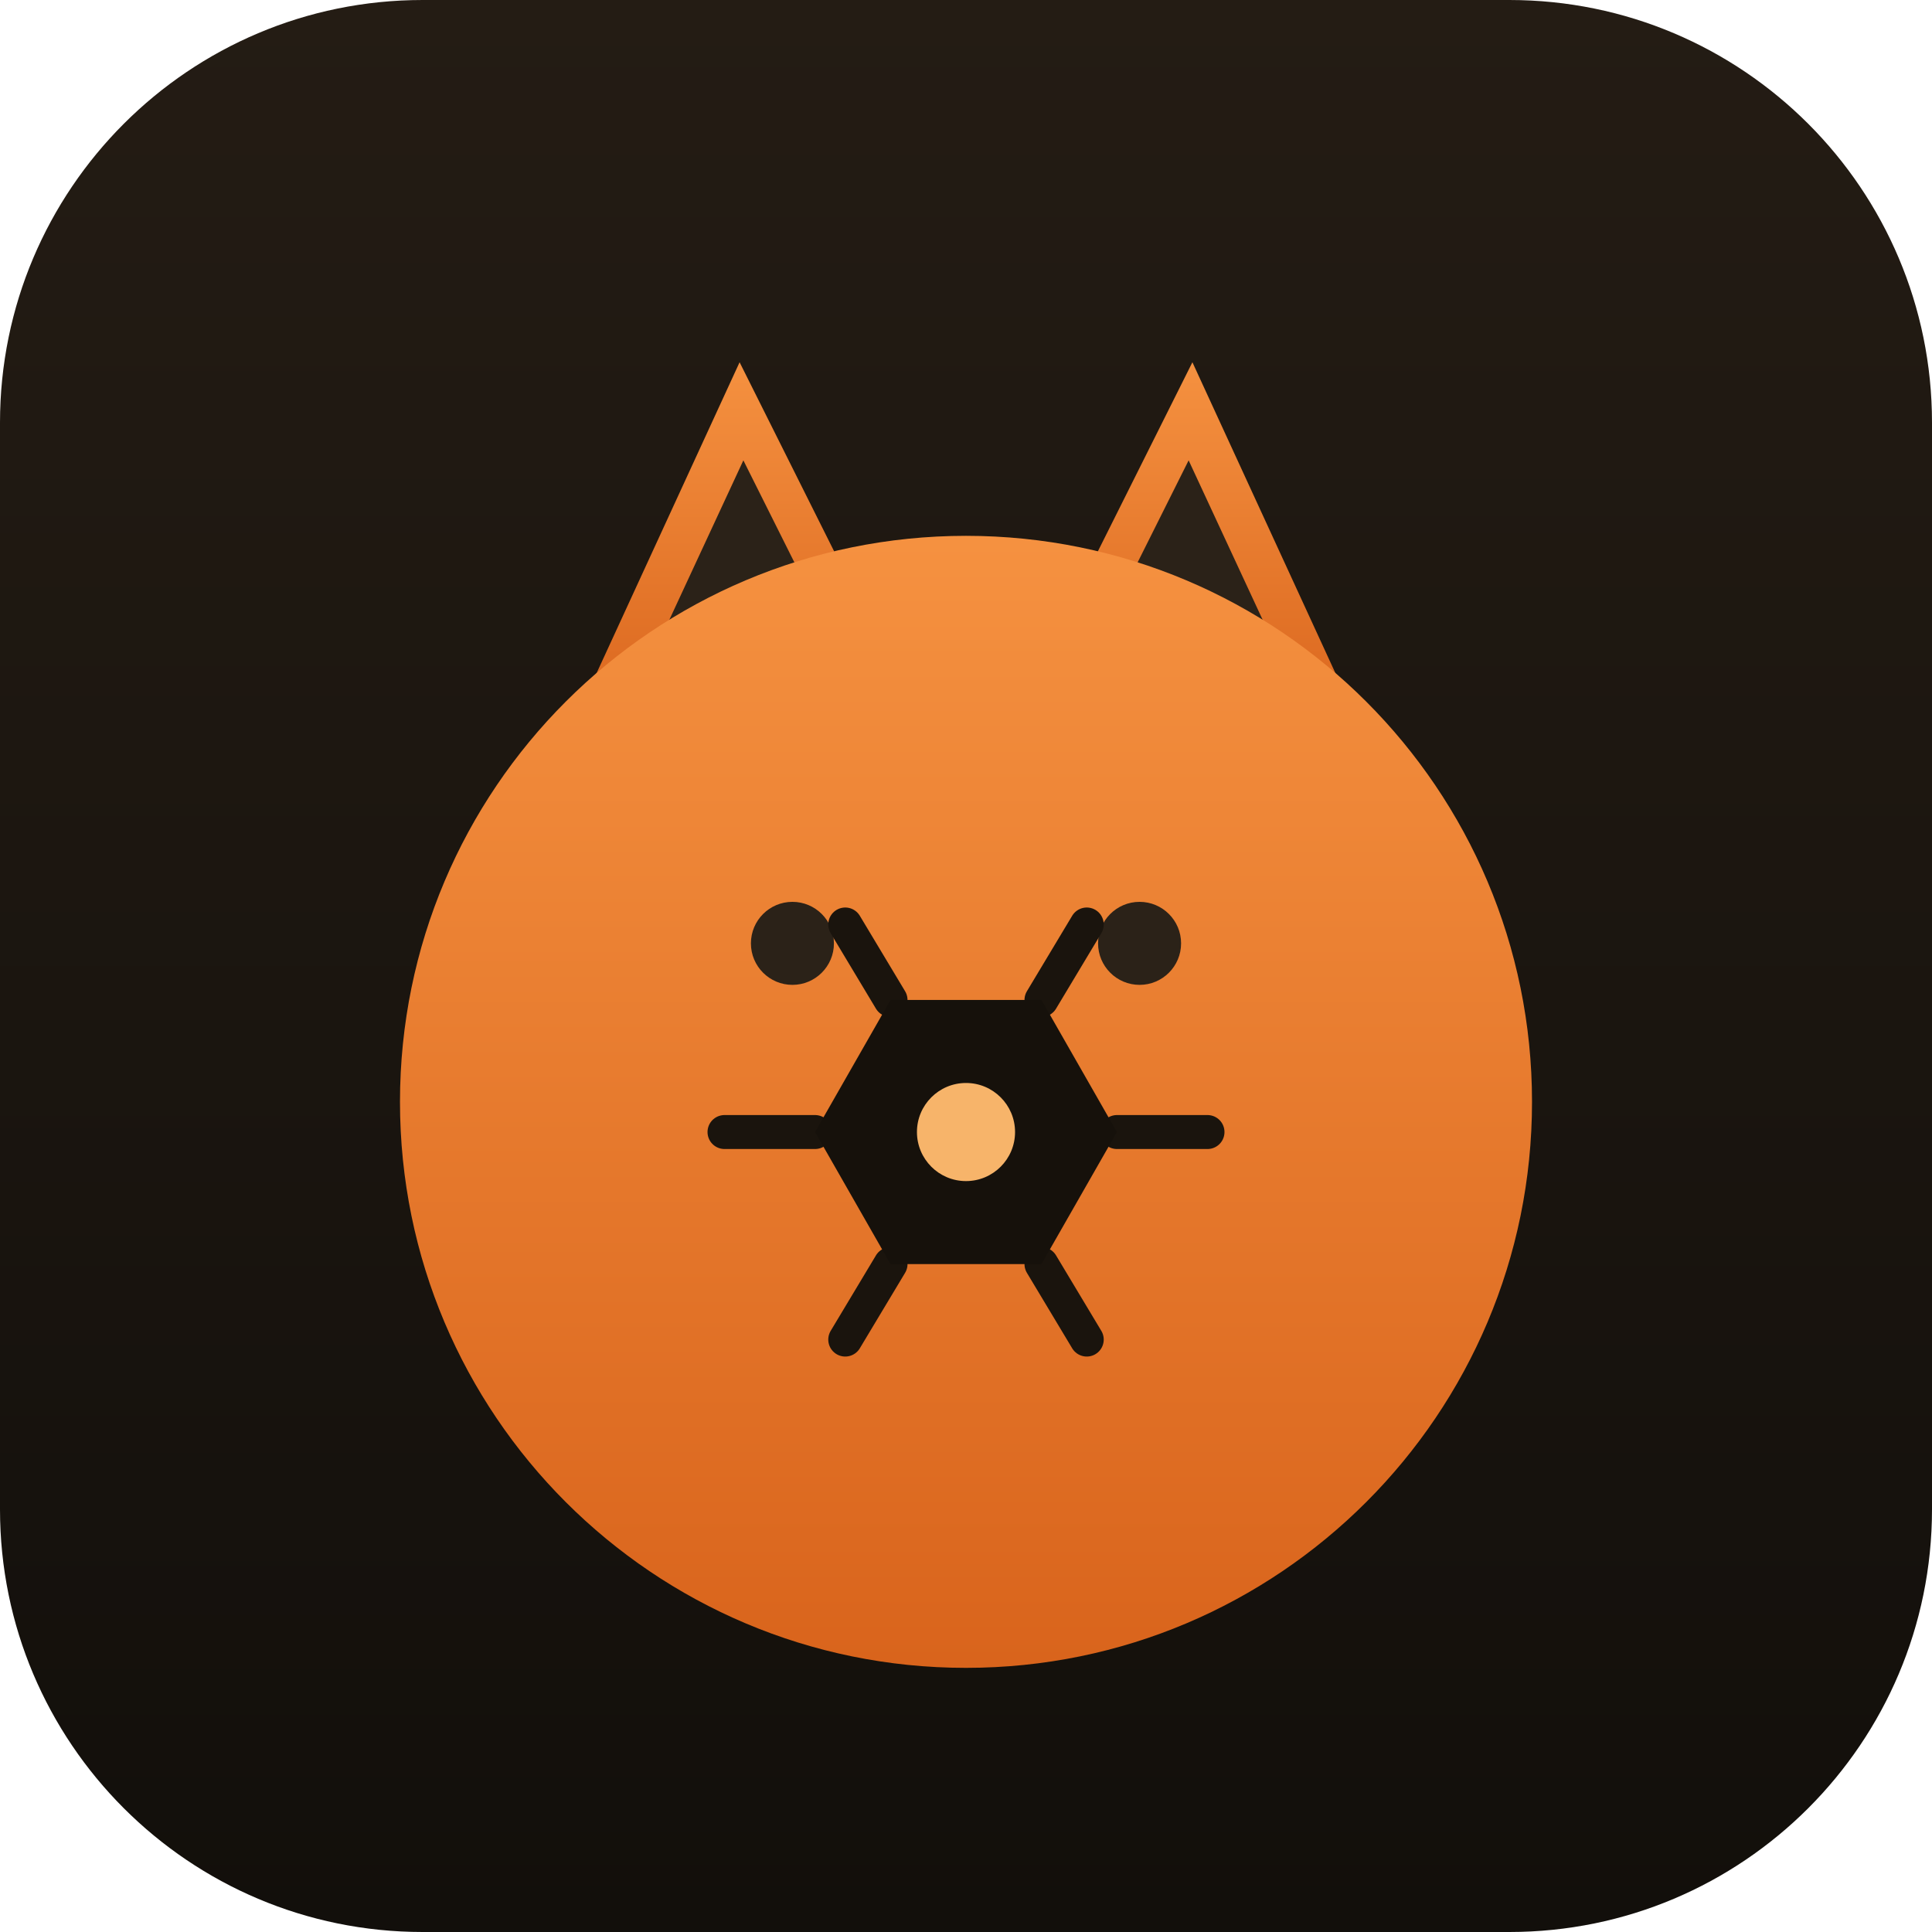
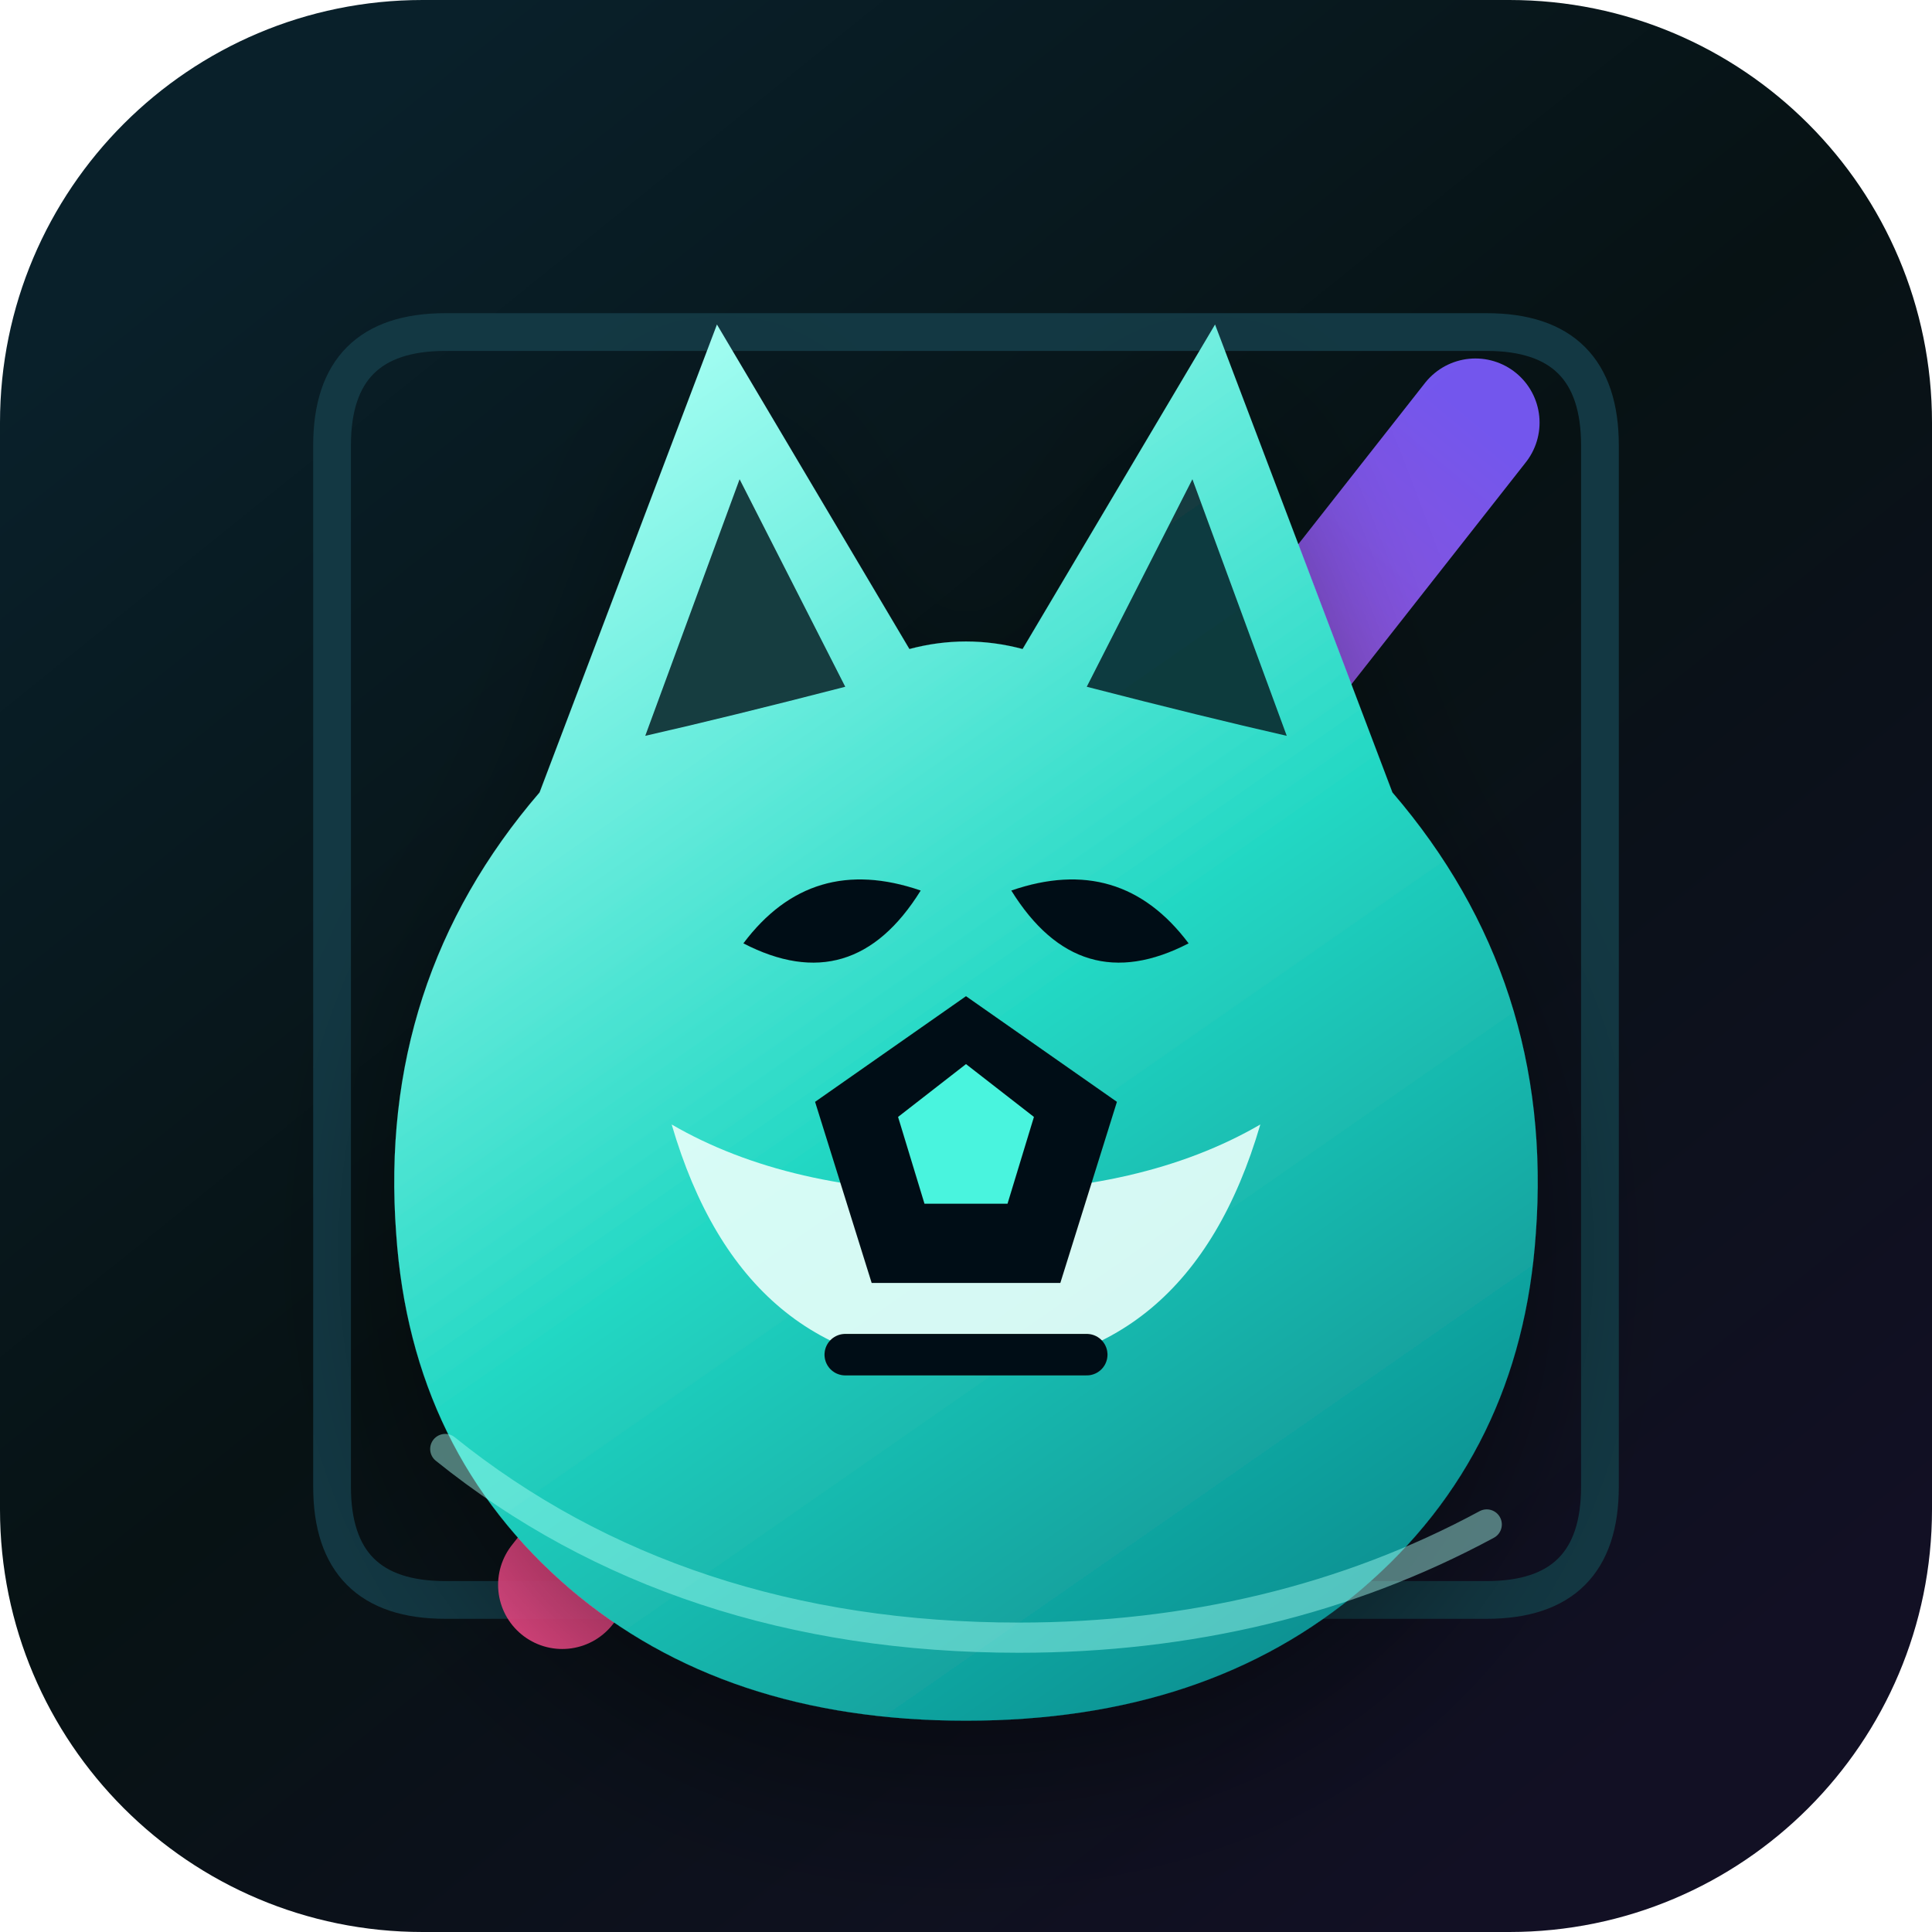
<svg xmlns="http://www.w3.org/2000/svg" width="512" height="512" viewBox="0 0 512 512">
  <defs>
-     <linearGradient id="bg" x1="0" y1="0" x2="0" y2="1">
-       <stop offset="0" stop-color="#241c14" />
-       <stop offset="1" stop-color="#120f0b" />
+     <linearGradient id="tile" x1="76" y1="42" x2="424" y2="474" gradientUnits="userSpaceOnUse">
+       <stop offset="0" stop-color="#09202a" />
+       <stop offset="0.48" stop-color="#071214" />
+       <stop offset="1" stop-color="#121024" />
    </linearGradient>
-     <linearGradient id="fox" x1="0" y1="0" x2="0" y2="1">
-       <stop offset="0" stop-color="#f59140" />
-       <stop offset="1" stop-color="#d9641c" />
+     <linearGradient id="mask" x1="144" y1="106" x2="368" y2="428" gradientUnits="userSpaceOnUse">
+       <stop offset="0" stop-color="#a9fff4" />
+       <stop offset="0.52" stop-color="#24d8c4" />
+       <stop offset="1" stop-color="#0a8f91" />
    </linearGradient>
+     <linearGradient id="slash" x1="150" y1="420" x2="400" y2="118" gradientUnits="userSpaceOnUse">
+       <stop offset="0" stop-color="#ff4f91" />
+       <stop offset="1" stop-color="#7c5cff" />
+     </linearGradient>
+     <filter id="shadow" x="-20%" y="-20%" width="140%" height="140%">
+       <feDropShadow dx="0" dy="18" stdDeviation="20" flood-color="#000000" flood-opacity="0.38" />
+     </filter>
  </defs>
-   <rect x="0" y="0" width="512" height="512" rx="112" fill="url(#bg)" />
-   <path d="M150 196 L196 96 L242 188 Z" fill="url(#fox)" />
-   <path d="M362 196 L316 96 L270 188 Z" fill="url(#fox)" />
-   <path d="M171 178 L197 122 L223 174 Z" fill="#2b2218" />
-   <path d="M341 178 L315 122 L289 174 Z" fill="#2b2218" />
-   <circle cx="256" cy="292" r="150" fill="url(#fox)" />
-   <circle cx="210" cy="250" r="11" fill="#2b2218" />
-   <circle cx="302" cy="250" r="11" fill="#2b2218" />
-   <g stroke="#1a140d" stroke-width="9" stroke-linecap="round">
-     <line x1="296" y1="300" x2="320" y2="300" />
-     <line x1="276" y1="335" x2="288" y2="355" />
-     <line x1="236" y1="335" x2="224" y2="355" />
-     <line x1="216" y1="300" x2="192" y2="300" />
-     <line x1="236" y1="265" x2="224" y2="245" />
-     <line x1="276" y1="265" x2="288" y2="245" />
+   <rect width="512" height="512" rx="112" fill="url(#tile)" />
+   <path d="M88 118Q88 88 118 88h276q30 0 30 30v276q0 30-30 30H118q-30 0-30-30z" fill="none" stroke="#133843" stroke-width="10" />
+   <path d="M149 420 391 112" stroke="url(#slash)" stroke-width="34" stroke-linecap="round" opacity="0.92" />
+   <g filter="url(#shadow)">
+     <path d="M143 210 190 86 241 172q15-4 30 0l51-86 47 124q43 50 38 117-4 58-46 94-41 35-105 35t-105-35q-42-36-46-94-5-67 38-117Z" fill="url(#mask)" />
+     <path d="M171 195 196 127l28 55q-31 8-53 13Zm170 0-25-68-28 55q31 8 53 13Z" fill="#08242b" opacity="0.88" />
+     <path d="M178 298q19 65 78 65t78-65q-31 18-78 18t-78-18Z" fill="#eafffb" opacity="0.9" />
+     <path d="M197 250q18-24 47-14-18 29-47 14Zm118 0q-29 15-47-14 29-10 47 14Z" fill="#061114" />
+     <path d="M256 264 296 292 281 340h-50l-15-48z" fill="#061114" />
+     <path d="M256 282 274 296 267 319h-22l-7-23z" fill="#49f4de" />
+     <path d="M224 359h64" stroke="#061114" stroke-width="11" stroke-linecap="round" />
  </g>
-   <polygon points="296,300 276,335 236,335 216,300 236,265 276,265" fill="#16110b" />
-   <circle cx="256" cy="300" r="13" fill="#f7b46a" />
+   <path d="M118 384c41 33 92 50 152 50 45 0 87-10 124-30" fill="none" stroke="#a9fff4" stroke-width="8" stroke-linecap="round" opacity="0.45" />
</svg>
